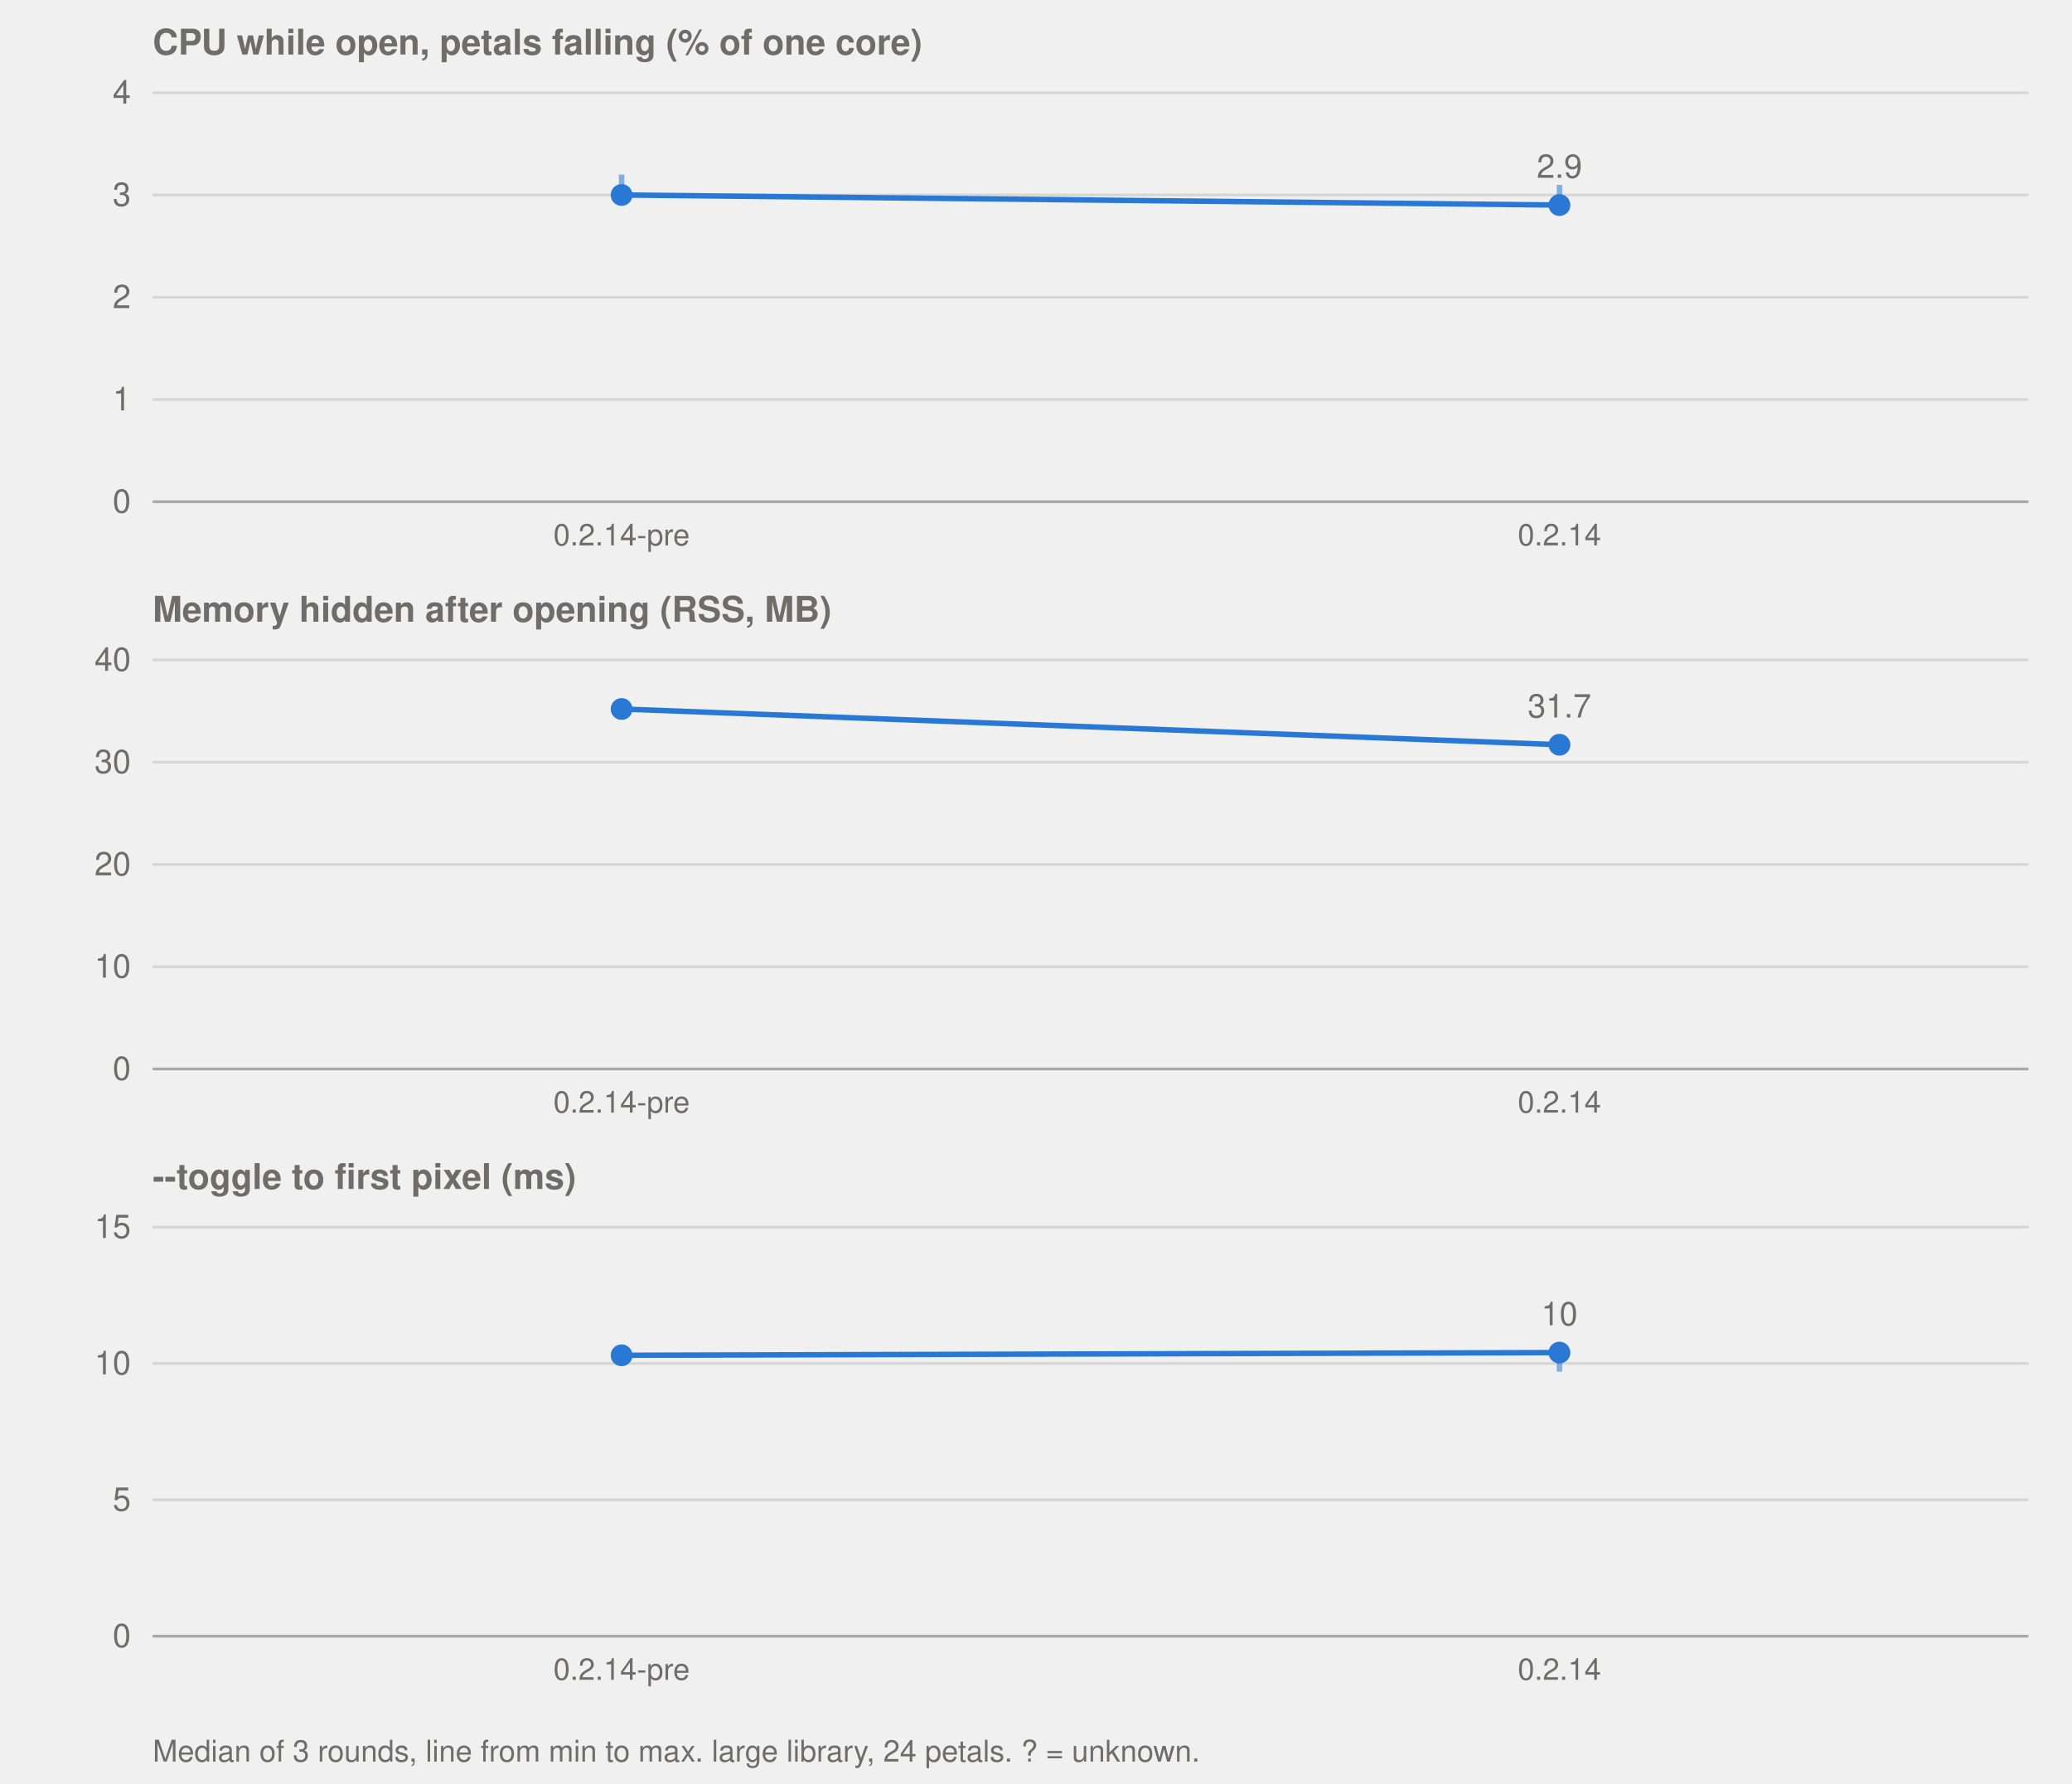
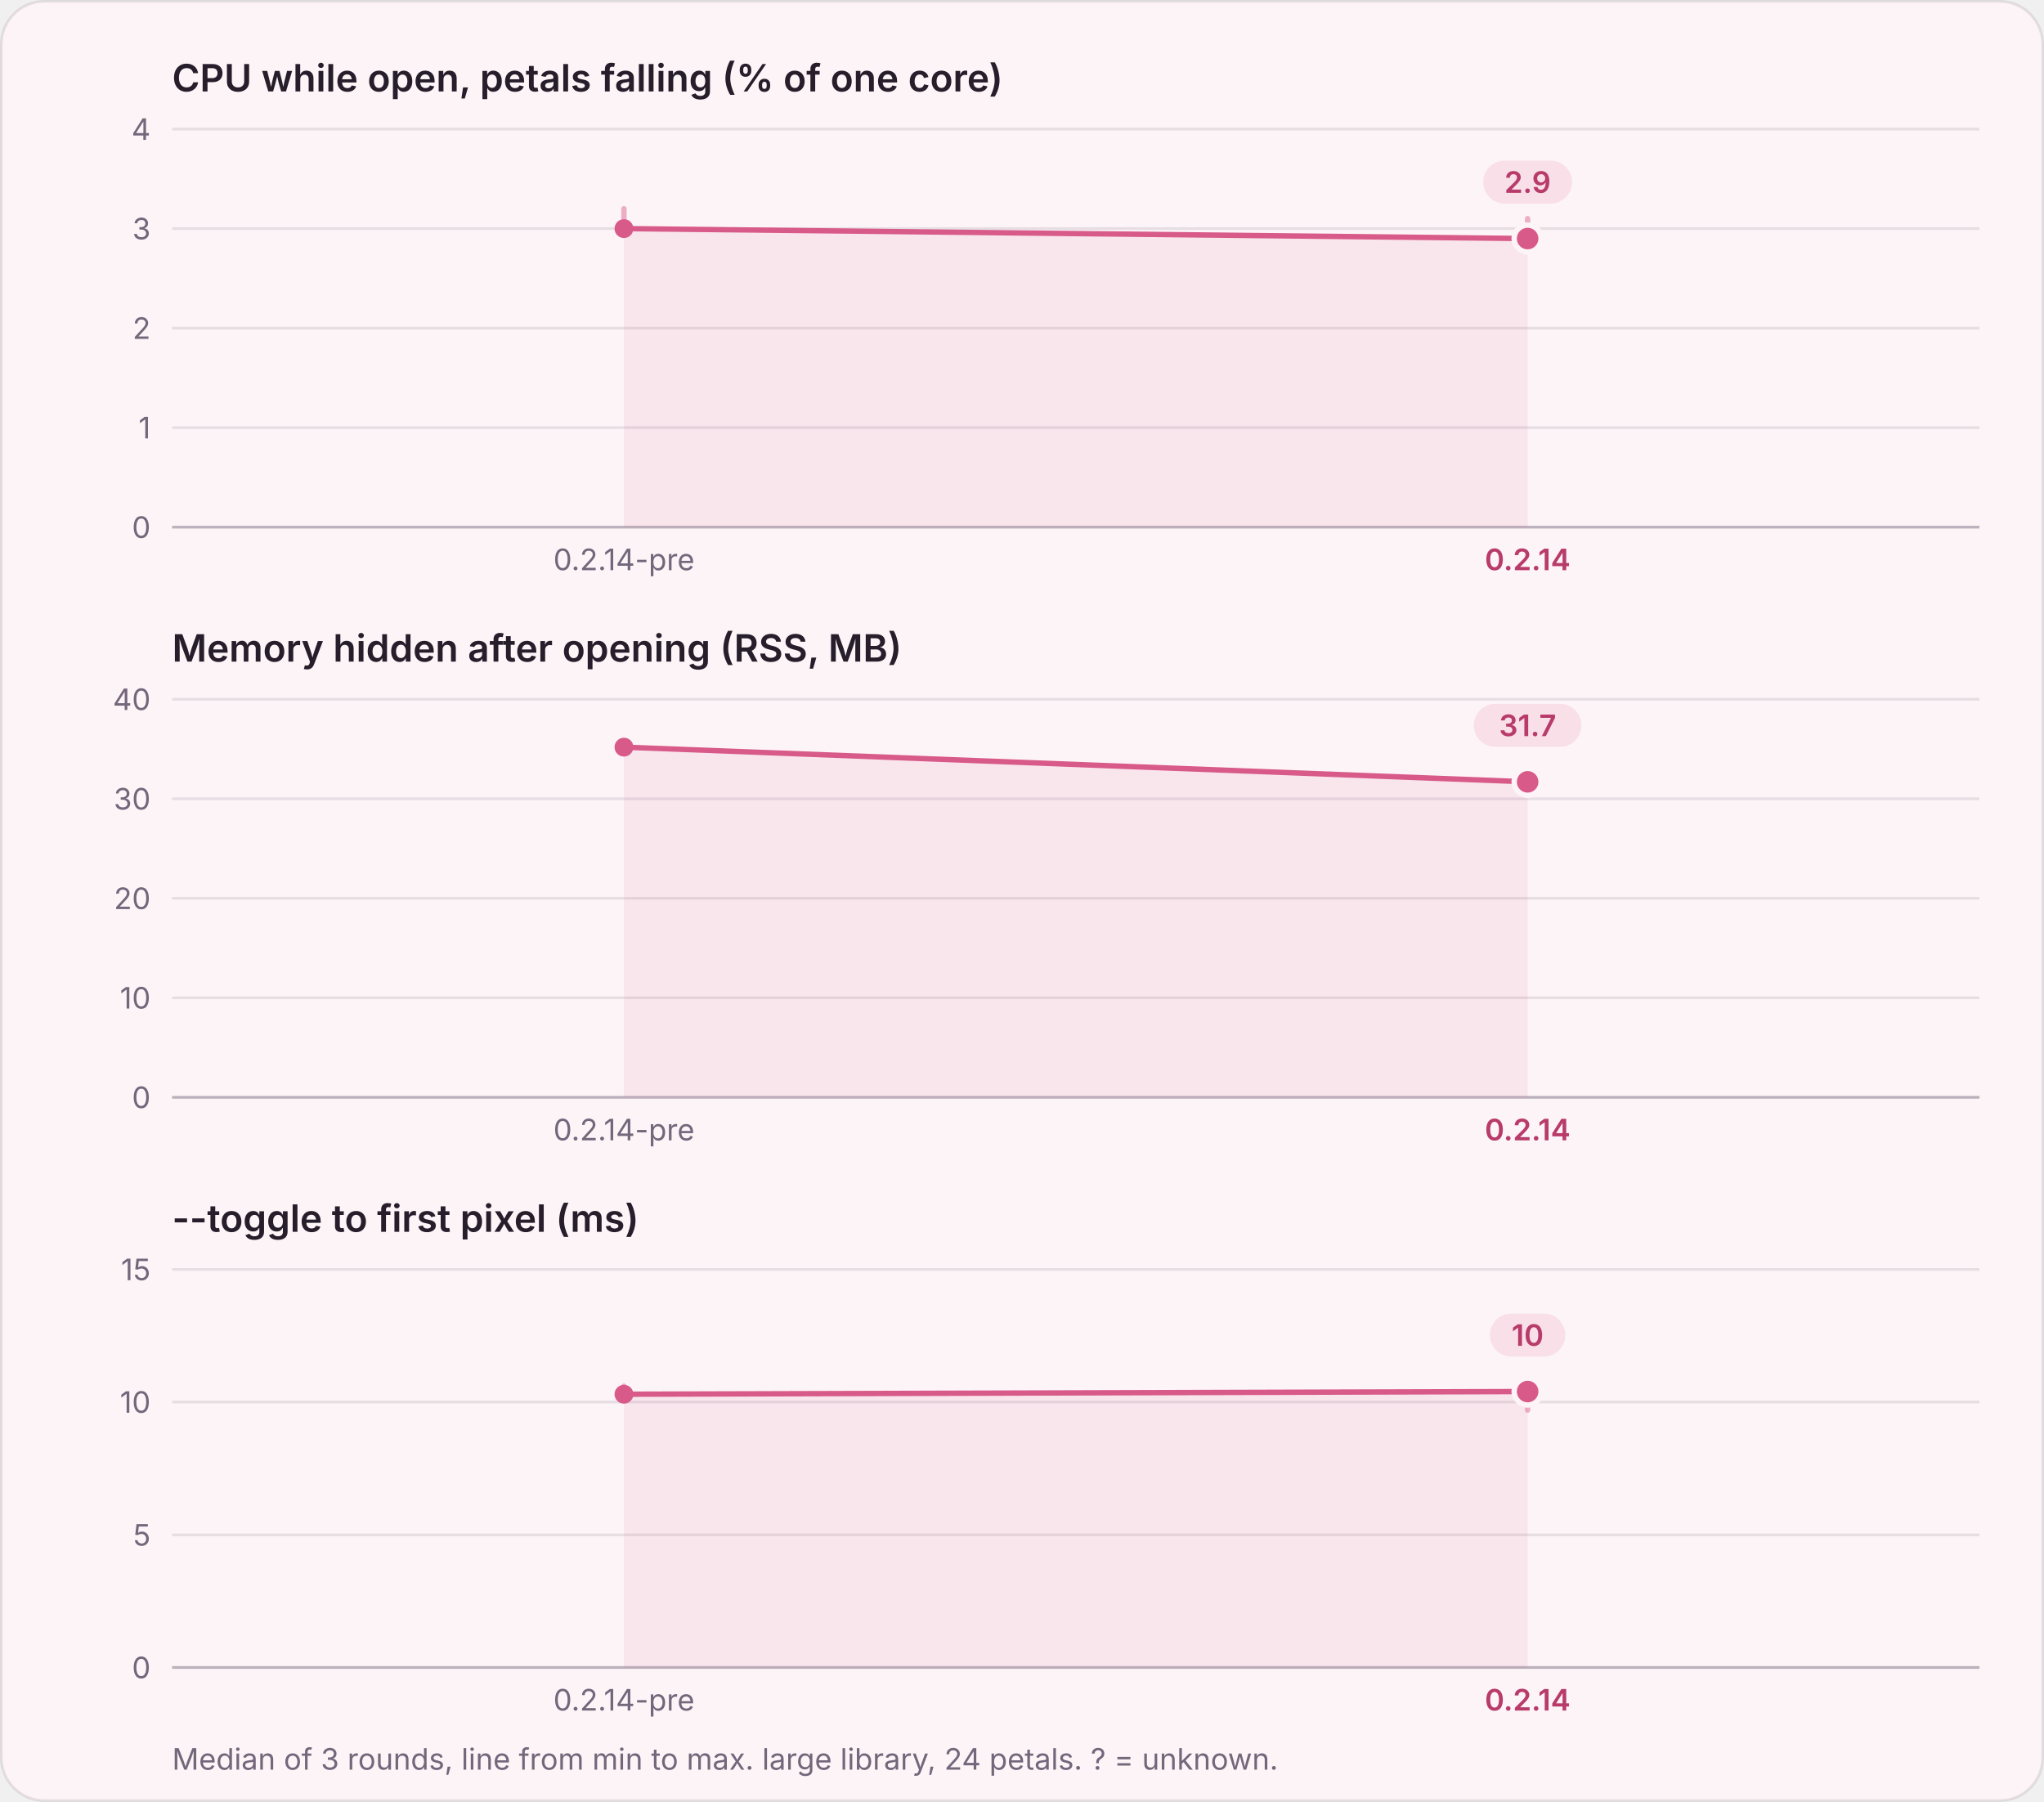
- <svg xmlns="http://www.w3.org/2000/svg" viewBox="0 0 760 654" width="760" height="654" font-family="-apple-system, Segoe UI, Helvetica, Arial, sans-serif" font-size="12">
+ <svg xmlns="http://www.w3.org/2000/svg" viewBox="0 0 760 670" width="760" height="670" font-family="Inter, -apple-system, Segoe UI, Helvetica, Arial, sans-serif" font-size="11">
  <style>
-   .ink { fill: #6e6d68; } .title { fill: #6e6d68; font-weight: 600; font-size: 13px; }
-   .grid { stroke: #8a8984; stroke-opacity: 0.25; } .axis { stroke: #8a8984; stroke-opacity: 0.6; }
-   .line { stroke: #2a78d6; fill: none; stroke-width: 2; } .dot { fill: #2a78d6; }
-   .whisker { stroke: #2a78d6; stroke-opacity: 0.55; stroke-width: 2; }
+   .bg { fill: #fdf4f7; stroke: #2b1d28; stroke-opacity: 0.10; }
+   .ink { fill: #74667b; } .title { fill: #261e2b; font-weight: 600; font-size: 14px; }
+   .grid { stroke: #74667b; stroke-opacity: 0.16; } .axis { stroke: #74667b; stroke-opacity: 0.38; }
+   .area { fill: #d85a88; fill-opacity: 0.10; }
+   .line { stroke: #d85a88; fill: none; stroke-width: 2; stroke-linecap: round; stroke-linejoin: round; }
+   .whisker { stroke: #d85a88; stroke-opacity: 0.45; stroke-width: 2; stroke-linecap: round; }
+   .dot { fill: #d85a88; } .last-dot { fill: #d85a88; stroke: #fdf4f7; stroke-width: 2; }
+   .pill { fill: #d85a88; fill-opacity: 0.14; } .last { fill: #b83b6a; font-weight: 600; font-size: 11px; }
  @media (prefers-color-scheme: dark) {
-     .ink, .title { fill: #c3c2b7; } .line, .whisker { stroke: #3987e5; } .dot { fill: #3987e5; }
+     .bg { fill: #17141d; stroke: #ffffff; stroke-opacity: 0.09; }
+     .ink { fill: #9b93a3; } .title { fill: #ece6ee; }
+     .grid { stroke: #ffffff; stroke-opacity: 0.07; } .axis { stroke: #ffffff; stroke-opacity: 0.18; }
+     .area { fill: #f4b6c8; fill-opacity: 0.11; }
+     .line, .whisker { stroke: #f4b6c8; }
+     .dot { fill: #f4b6c8; } .last-dot { fill: #f4b6c8; stroke: #17141d; stroke-width: 2; }
+     .pill { fill: #f4b6c8; fill-opacity: 0.14; } .last { fill: #f4b6c8; }
  }
</style>
-   <text class="title" x="56" y="20">CPU while open, petals falling (% of one core)</text>
-   <line class="grid" x1="56" x2="744" y1="184.0" y2="184.0" />
-   <text class="ink" x="48" y="188.0" text-anchor="end">0</text>
-   <line class="grid" x1="56" x2="744" y1="146.5" y2="146.5" />
-   <text class="ink" x="48" y="150.5" text-anchor="end">1</text>
-   <line class="grid" x1="56" x2="744" y1="109.0" y2="109.0" />
-   <text class="ink" x="48" y="113.0" text-anchor="end">2</text>
-   <line class="grid" x1="56" x2="744" y1="71.5" y2="71.5" />
-   <text class="ink" x="48" y="75.5" text-anchor="end">3</text>
-   <line class="grid" x1="56" x2="744" y1="34.0" y2="34.0" />
-   <text class="ink" x="48" y="38.0" text-anchor="end">4</text>
-   <line class="axis" x1="56" x2="744" y1="184.0" y2="184.0" />
-   <line class="whisker" x1="228.0" x2="228.0" y1="71.5" y2="64.0" />
-   <line class="whisker" x1="572.0" x2="572.0" y1="79.0" y2="67.8" />
-   <polyline class="line" points="228.0,71.5 572.0,75.2" />
-   <circle class="dot" cx="228.0" cy="71.5" r="4" />
-   <circle class="dot" cx="572.0" cy="75.2" r="4" />
-   <text class="ink" x="572.0" y="65.2" text-anchor="middle">2.9</text>
-   <text class="ink" x="228.0" y="200.0" text-anchor="middle" font-size="11">0.2.14-pre</text>
-   <text class="ink" x="572.0" y="200.0" text-anchor="middle" font-size="11">0.2.14</text>
-   <text class="title" x="56" y="228">Memory hidden after opening (RSS, MB)</text>
-   <line class="grid" x1="56" x2="744" y1="392.0" y2="392.0" />
-   <text class="ink" x="48" y="396.0" text-anchor="end">0</text>
-   <line class="grid" x1="56" x2="744" y1="354.5" y2="354.5" />
-   <text class="ink" x="48" y="358.5" text-anchor="end">10</text>
-   <line class="grid" x1="56" x2="744" y1="317.0" y2="317.0" />
-   <text class="ink" x="48" y="321.0" text-anchor="end">20</text>
-   <line class="grid" x1="56" x2="744" y1="279.5" y2="279.5" />
-   <text class="ink" x="48" y="283.5" text-anchor="end">30</text>
-   <line class="grid" x1="56" x2="744" y1="242.0" y2="242.0" />
-   <text class="ink" x="48" y="246.0" text-anchor="end">40</text>
-   <line class="axis" x1="56" x2="744" y1="392.0" y2="392.0" />
-   <line class="whisker" x1="228.0" x2="228.0" y1="260.4" y2="259.2" />
-   <line class="whisker" x1="572.0" x2="572.0" y1="273.5" y2="272.4" />
-   <polyline class="line" points="228.0,260.0 572.0,273.1" />
-   <circle class="dot" cx="228.0" cy="260.0" r="4" />
-   <circle class="dot" cx="572.0" cy="273.1" r="4" />
-   <text class="ink" x="572.0" y="263.1" text-anchor="middle">31.7</text>
-   <text class="ink" x="228.0" y="408.0" text-anchor="middle" font-size="11">0.2.14-pre</text>
-   <text class="ink" x="572.0" y="408.0" text-anchor="middle" font-size="11">0.2.14</text>
-   <text class="title" x="56" y="436">--toggle to first pixel (ms)</text>
-   <line class="grid" x1="56" x2="744" y1="600.0" y2="600.0" />
-   <text class="ink" x="48" y="604.0" text-anchor="end">0</text>
-   <line class="grid" x1="56" x2="744" y1="550.0" y2="550.0" />
-   <text class="ink" x="48" y="554.0" text-anchor="end">5</text>
-   <line class="grid" x1="56" x2="744" y1="500.0" y2="500.0" />
-   <text class="ink" x="48" y="504.0" text-anchor="end">10</text>
-   <line class="grid" x1="56" x2="744" y1="450.0" y2="450.0" />
-   <text class="ink" x="48" y="454.0" text-anchor="end">15</text>
-   <line class="axis" x1="56" x2="744" y1="600.0" y2="600.0" />
-   <line class="whisker" x1="228.0" x2="228.0" y1="497.0" y2="494.0" />
-   <line class="whisker" x1="572.0" x2="572.0" y1="503.0" y2="496.0" />
-   <polyline class="line" points="228.0,497.0 572.0,496.0" />
-   <circle class="dot" cx="228.0" cy="497.0" r="4" />
-   <circle class="dot" cx="572.0" cy="496.0" r="4" />
-   <text class="ink" x="572.0" y="486.0" text-anchor="middle">10</text>
-   <text class="ink" x="228.0" y="616.0" text-anchor="middle" font-size="11">0.2.14-pre</text>
-   <text class="ink" x="572.0" y="616.0" text-anchor="middle" font-size="11">0.2.14</text>
-   <text class="ink" x="56" y="646" font-size="11">Median of 3 rounds, line from min to max. large library, 24 petals. ? = unknown.</text>
+   <rect class="bg" x="0.5" y="0.5" width="759" height="669" rx="16" />
+   <text class="title" x="64" y="34">CPU while open, petals falling (% of one core)</text>
+   <line class="grid" x1="64" x2="736" y1="196.0" y2="196.0" />
+   <text class="ink" x="56" y="200.0" text-anchor="end">0</text>
+   <line class="grid" x1="64" x2="736" y1="159.0" y2="159.0" />
+   <text class="ink" x="56" y="163.0" text-anchor="end">1</text>
+   <line class="grid" x1="64" x2="736" y1="122.0" y2="122.0" />
+   <text class="ink" x="56" y="126.0" text-anchor="end">2</text>
+   <line class="grid" x1="64" x2="736" y1="85.0" y2="85.0" />
+   <text class="ink" x="56" y="89.0" text-anchor="end">3</text>
+   <line class="grid" x1="64" x2="736" y1="48.0" y2="48.0" />
+   <text class="ink" x="56" y="52.0" text-anchor="end">4</text>
+   <line class="axis" x1="64" x2="736" y1="196.0" y2="196.0" />
+   <line class="whisker" x1="232.0" x2="232.0" y1="85.0" y2="77.6" />
+   <line class="whisker" x1="568.0" x2="568.0" y1="92.4" y2="81.3" />
+   <polygon class="area" points="232.0,196.0 232.0,85.0 568.0,88.7 568.0,196.0" />
+   <polyline class="line" points="232.0,85.0 568.0,88.7" />
+   <circle class="dot" cx="232.0" cy="85.0" r="3.5" />
+   <circle class="last-dot" cx="568.0" cy="88.7" r="5" />
+   <rect class="pill" x="551.5" y="59.7" width="33" height="16" rx="8" />
+   <text class="last" x="568.0" y="71.7" text-anchor="middle">2.9</text>
+   <text class="ink" x="232.0" y="212.0" text-anchor="middle" font-size="11">0.2.14-pre</text>
+   <text class="last" x="568.0" y="212.0" text-anchor="middle" font-size="11">0.2.14</text>
+   <text class="title" x="64" y="246">Memory hidden after opening (RSS, MB)</text>
+   <line class="grid" x1="64" x2="736" y1="408.0" y2="408.0" />
+   <text class="ink" x="56" y="412.0" text-anchor="end">0</text>
+   <line class="grid" x1="64" x2="736" y1="371.0" y2="371.0" />
+   <text class="ink" x="56" y="375.0" text-anchor="end">10</text>
+   <line class="grid" x1="64" x2="736" y1="334.0" y2="334.0" />
+   <text class="ink" x="56" y="338.0" text-anchor="end">20</text>
+   <line class="grid" x1="64" x2="736" y1="297.0" y2="297.0" />
+   <text class="ink" x="56" y="301.0" text-anchor="end">30</text>
+   <line class="grid" x1="64" x2="736" y1="260.0" y2="260.0" />
+   <text class="ink" x="56" y="264.0" text-anchor="end">40</text>
+   <line class="axis" x1="64" x2="736" y1="408.0" y2="408.0" />
+   <line class="whisker" x1="232.0" x2="232.0" y1="278.1" y2="277.0" />
+   <line class="whisker" x1="568.0" x2="568.0" y1="291.1" y2="290.0" />
+   <polygon class="area" points="232.0,408.0 232.0,277.8 568.0,290.7 568.0,408.0" />
+   <polyline class="line" points="232.0,277.8 568.0,290.7" />
+   <circle class="dot" cx="232.0" cy="277.8" r="3.5" />
+   <circle class="last-dot" cx="568.0" cy="290.7" r="5" />
+   <rect class="pill" x="548.0" y="261.7" width="40" height="16" rx="8" />
+   <text class="last" x="568.0" y="273.7" text-anchor="middle">31.7</text>
+   <text class="ink" x="232.0" y="424.0" text-anchor="middle" font-size="11">0.2.14-pre</text>
+   <text class="last" x="568.0" y="424.0" text-anchor="middle" font-size="11">0.2.14</text>
+   <text class="title" x="64" y="458">--toggle to first pixel (ms)</text>
+   <line class="grid" x1="64" x2="736" y1="620.0" y2="620.0" />
+   <text class="ink" x="56" y="624.0" text-anchor="end">0</text>
+   <line class="grid" x1="64" x2="736" y1="570.7" y2="570.7" />
+   <text class="ink" x="56" y="574.7" text-anchor="end">5</text>
+   <line class="grid" x1="64" x2="736" y1="521.3" y2="521.3" />
+   <text class="ink" x="56" y="525.3" text-anchor="end">10</text>
+   <line class="grid" x1="64" x2="736" y1="472.0" y2="472.0" />
+   <text class="ink" x="56" y="476.0" text-anchor="end">15</text>
+   <line class="axis" x1="64" x2="736" y1="620.0" y2="620.0" />
+   <line class="whisker" x1="232.0" x2="232.0" y1="518.4" y2="515.4" />
+   <line class="whisker" x1="568.0" x2="568.0" y1="524.3" y2="517.4" />
+   <polygon class="area" points="232.0,620.0 232.0,518.4 568.0,517.4 568.0,620.0" />
+   <polyline class="line" points="232.0,518.4 568.0,517.4" />
+   <circle class="dot" cx="232.0" cy="518.4" r="3.5" />
+   <circle class="last-dot" cx="568.0" cy="517.4" r="5" />
+   <rect class="pill" x="554.0" y="488.4" width="28" height="16" rx="8" />
+   <text class="last" x="568.0" y="500.4" text-anchor="middle">10</text>
+   <text class="ink" x="232.0" y="636.0" text-anchor="middle" font-size="11">0.2.14-pre</text>
+   <text class="last" x="568.0" y="636.0" text-anchor="middle" font-size="11">0.2.14</text>
+   <text class="ink" x="64" y="658" font-size="11">Median of 3 rounds, line from min to max. large library, 24 petals. ? = unknown.</text>
</svg>
